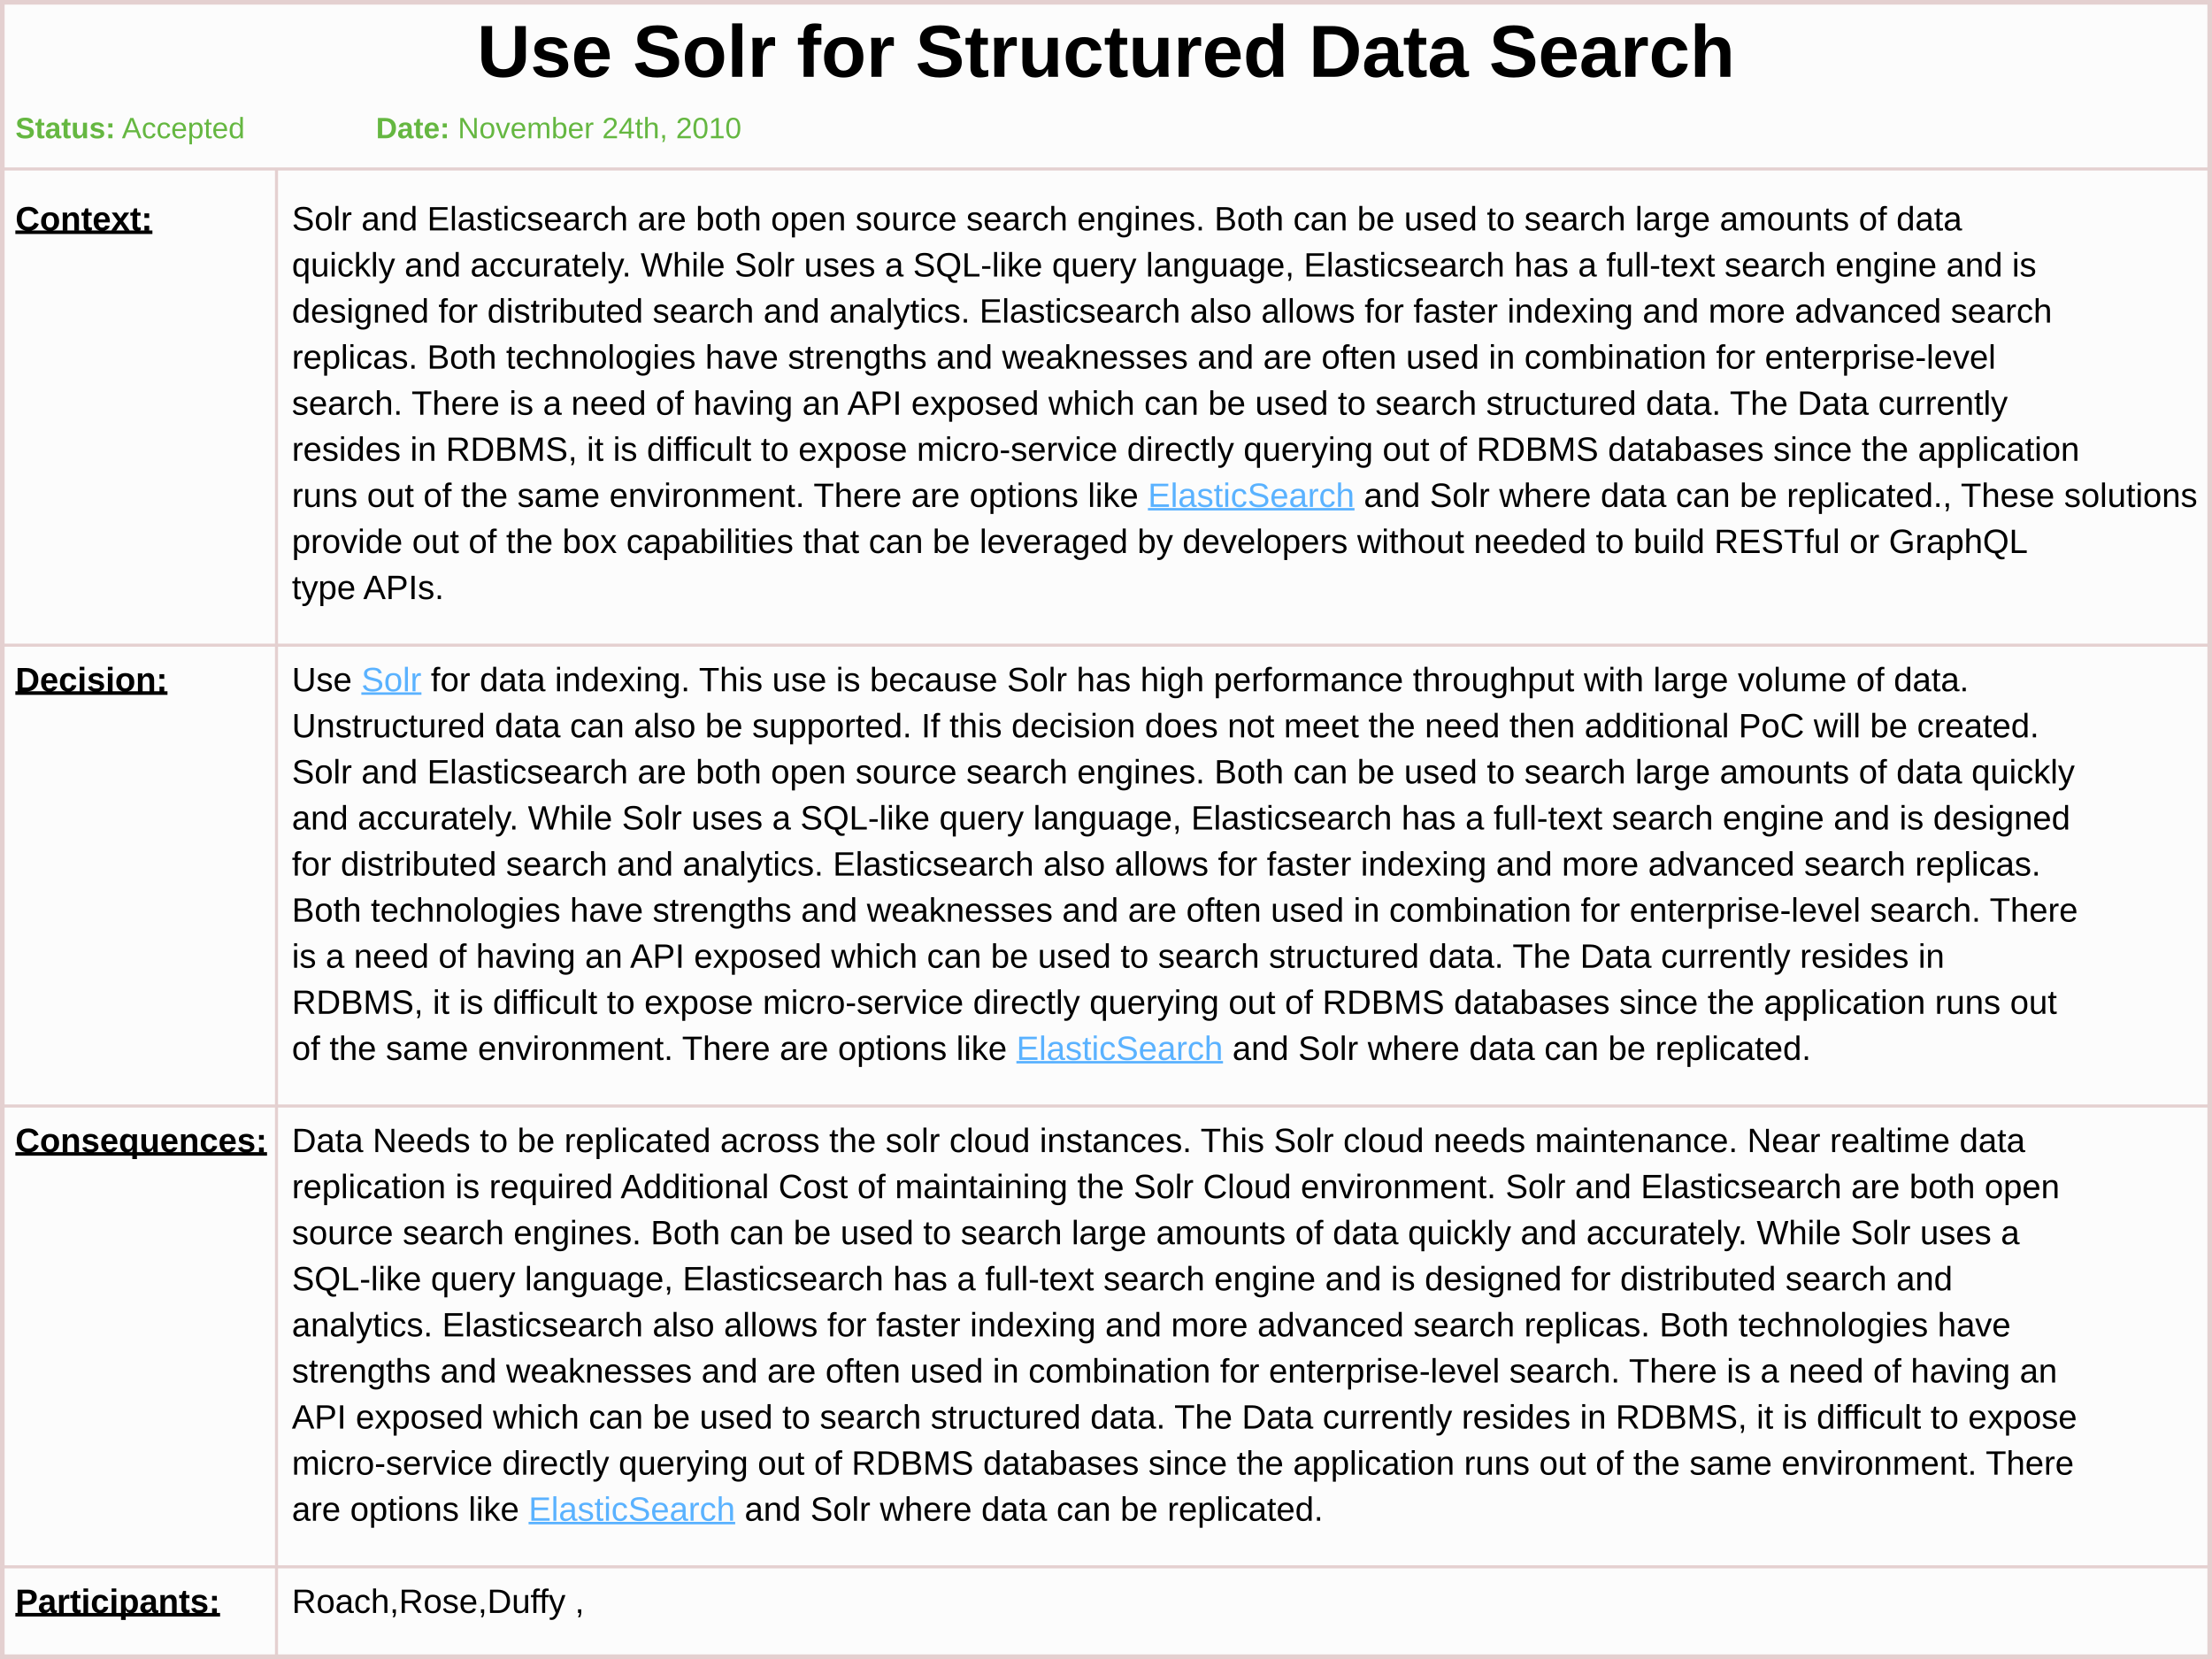
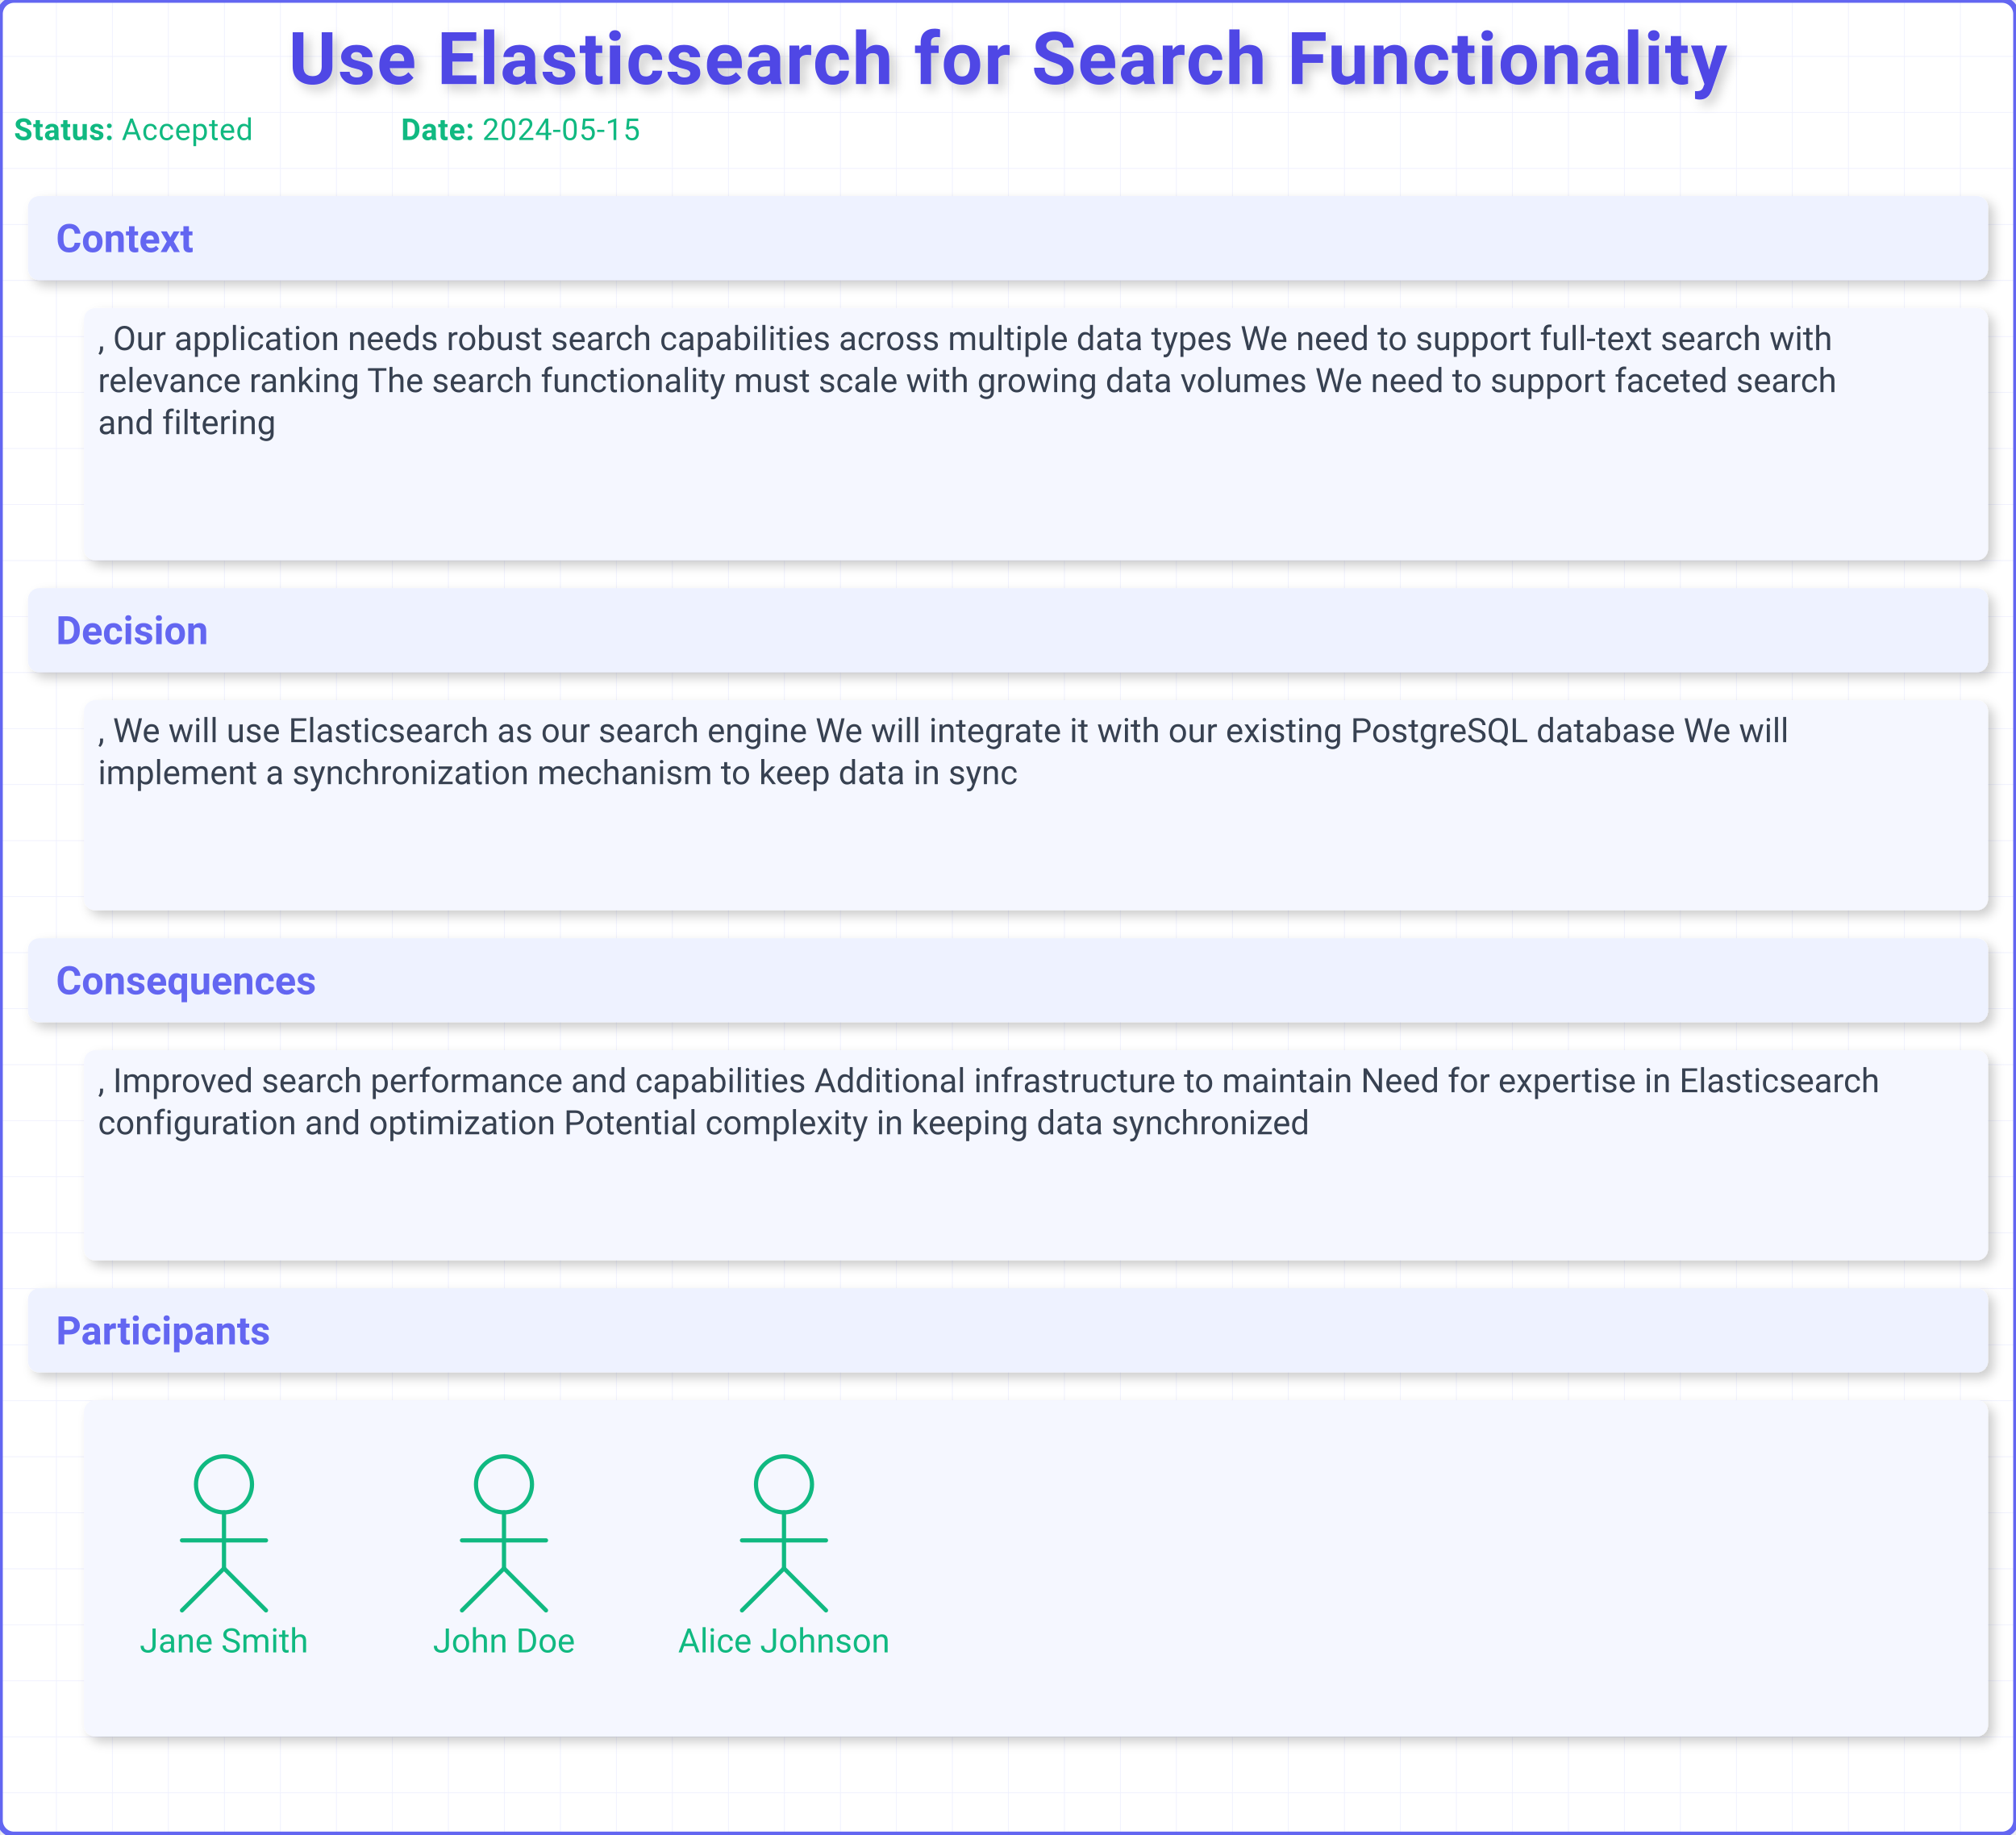
- <svg xmlns="http://www.w3.org/2000/svg" xmlns:xlink="http://www.w3.org/1999/xlink" id="adr" width="720.0" height="540.0" font-family="arial" viewBox="0 0 720.0 540.0">
+ <svg xmlns="http://www.w3.org/2000/svg" id="adr" width="405" height="368.437" font-family="arial" viewBox="0 0 720.0 655.0">
  <defs>
+     <filter id="dropShadow" x="-20%" y="-20%" width="140%" height="140%">
+       <feGaussianBlur in="SourceAlpha" stdDeviation="2" />
+       <feOffset dx="2" dy="2" result="offsetblur" />
+       <feComponentTransfer>
+         <feFuncA type="linear" slope="0.2" />
+       </feComponentTransfer>
+       <feMerge>
+         <feMergeNode />
+         <feMergeNode in="SourceGraphic" />
+       </feMerge>
+     </filter>
    <style>
-         .adrlink { fill: #5AB2FF; text-decoration: underline; }
-         .adrlink:hover, .adrlink:active { outline: dotted 1px #5AB2FF; }
+         .adrlink { fill: #6366F1; text-decoration: underline; font-weight: 500; }
+         .adrlink:hover, .adrlink:active { outline: dotted 1px #6366F1; fill: #4F46E5; }
    </style>
-     <linearGradient id="45f84fbc-9386-4dbc-9188-b2008c100f6c" x2="0%" y2="100%">
-       <stop offset="0%" style="stop-color:#ffffff" />
-       <stop offset="50%" style="stop-color:#fcfcfc" />
-       <stop offset="100%" style="stop-color:#c9c9c9" />
+     <linearGradient id="9f9904d5-787b-4d09-8a93-8bf3fb358b28" x1="0%" y1="0%" x2="0%" y2="100%">
+       <stop offset="0%" style="stop-color:#ffffff" stop-opacity="1.0" />
+       <stop offset="25%" style="stop-color:#ffffff" stop-opacity="0.975" />
+       <stop offset="50%" style="stop-color:#ffffff" stop-opacity="0.95" />
+       <stop offset="75%" style="stop-color:#d8d8d8" stop-opacity="0.925" />
+       <stop offset="100%" style="stop-color:#cccccc" stop-opacity="0.9" />
    </linearGradient>
  </defs>
-   <rect width="100%" height="100%" fill="#fcfcfc" stroke="#E4D0D0" stroke-width="3" />
-   <text x="50%" y="25" text-anchor="middle" fill="#000000" style="font-weight: bold; font-size: 24px;font-family: font-family: Roboto,Helvetica Neue,Vazirmatn,Arial,Noto Sans,sans-serif,Apple Color Emoji,Segoe UI Emoji">
-     Use Solr for Structured Data Search
- </text>
-   <text x="5" y="45" fill="#65B741" style="font-size:0.8em; font-family: font-family: Roboto,Helvetica Neue,Vazirmatn,Arial,Noto Sans,sans-serif,Apple Color Emoji,Segoe UI Emoji">
-     <tspan font-weight="bold">Status:</tspan> Accepted <tspan font-weight="bold" dx="40">Date:</tspan> November 24th, 2010
- </text>
-   <line x1="0" y1="55" x2="725.0" y2="55" stroke="#E4D0D0" />
-   <line x1="90" y1="55" x2="90.0" y2="705" stroke="#E4D0D0" />
-   <text x="5" y="75" style="fill: #000000;font-weight: bold; font-size: 11px;font-family: font-family: Roboto,Helvetica Neue,Vazirmatn,Arial,Noto Sans,sans-serif,Apple Color Emoji,Segoe UI Emoji; font-weight: bold;" text-decoration="underline">Context:
+   <rect width="100%" height="100%" fill="#ffffff" stroke="#6366F1" stroke-width="2" rx="5" ry="5" />
+   <pattern id="grid" width="20" height="20" patternUnits="userSpaceOnUse">
+     <path d="M 20 0 L 0 0 0 20" fill="none" stroke="#6366F1" stroke-width="0.5" stroke-opacity="0.1" />
+   </pattern>
+   <rect width="100%" height="100%" fill="url(#grid)" />
+   <text x="50%" y="30" text-anchor="middle" fill="#4F46E5" filter="url(#dropShadow)" style="font-weight: 700; font-size: 26px; font-family: Roboto,Helvetica Neue,Vazirmatn,Arial,Noto Sans,sans-serif,Apple Color Emoji,Segoe UI Emoji; letter-spacing: 0.5px;">
+         Use Elasticsearch for Search Functionality
    </text>
-   <text x="95" y="75" style="fill: #000000;font-weight: normal; font-size: 11px;font-family: font-family: Roboto,Helvetica Neue,Vazirmatn,Arial,Noto Sans,sans-serif,Apple Color Emoji,Segoe UI Emoji;">
-     <tspan x="95" dy="0.0"> Solr and Elasticsearch are both open source search engines. Both can be used to search large amounts of data </tspan>
-     <tspan x="95" dy="15.0">quickly and accurately. While Solr uses a SQL-like query language, Elasticsearch has a full-text search engine and is </tspan>
-     <tspan x="95" dy="15.0">designed for distributed search and analytics. Elasticsearch also allows for faster indexing and more advanced search </tspan>
-     <tspan x="95" dy="15.0">replicas. Both technologies have strengths and weaknesses and are often used in combination for enterprise-level </tspan>
-     <tspan x="95" dy="15.0">search. There is a need of having an API exposed which can be used to search structured data. The Data currently </tspan>
-     <tspan x="95" dy="15.0">resides in RDBMS, it is difficult to expose micro-service directly querying out of RDBMS databases since the application </tspan>
-     <tspan x="95" dy="15.0">runs out of the same environment. There are options like <tspan>
-         <a href="https://www.elastic.co" xlink:href="https://www.elastic.co" class="adrlink" target="_blank">ElasticSearch</a>
-       </tspan> and Solr where data can be replicated.,  These solutions </tspan>
-     <tspan x="95" dy="15.0">provide out of the box capabilities that can be leveraged by developers without needed to build RESTful or GraphQL </tspan>
-     <tspan x="95" dy="15.0">type APIs. </tspan>
-     <tspan x="95" dy="15.0" />
+   <text x="5" y="50" fill="#10B981" style="font-size:0.9em; font-family: Roboto,Helvetica Neue,Vazirmatn,Arial,Noto Sans,sans-serif,Apple Color Emoji,Segoe UI Emoji; letter-spacing: 0.2px;">
+     <tspan font-weight="600">Status:</tspan> Accepted <tspan font-weight="600" dx="50">Date:</tspan> 2024-05-15
+     </text>
+   <rect x="10" y="70.0" width="700" height="30.0" rx="4" ry="4" fill="#EEF2FF" filter="url(#dropShadow)" />
+   <text x="20" y="90.0" style="fill: #6366F1;font-weight: 600; font-size: 14px;font-family: Roboto,Helvetica Neue,Vazirmatn,Arial,Noto Sans,sans-serif,Apple Color Emoji,Segoe UI Emoji;">Context
+     </text>
+   <rect x="30" y="110.0" width="680" height="90.0" rx="4" ry="4" fill="#F5F7FF" filter="url(#dropShadow)" />
+   <text x="35" y="125.0" style="fill: #374151;font-weight: normal; font-size: 12px;font-family: Roboto,Helvetica Neue,Vazirmatn,Arial,Noto Sans,sans-serif,Apple Color Emoji,Segoe UI Emoji; line-height: 1.5;">
+     <tspan x="35" dy="0.0">,  Our application needs robust search capabilities across multiple data types We need to support full-text search with </tspan>
+     <tspan x="35" dy="15.0">relevance ranking The search functionality must scale with growing data volumes We need to support faceted search </tspan>
+     <tspan x="35" dy="15.0">and filtering </tspan>
+     <tspan x="35" dy="15.0" />
  </text>
-   <line x1="0" y1="210.0" x2="725.0" y2="210.0" stroke="#E4D0D0" />
-   <text x="5" y="225.0" style="fill: #000000;font-weight: bold; font-size: 11px;font-family: font-family: Roboto,Helvetica Neue,Vazirmatn,Arial,Noto Sans,sans-serif,Apple Color Emoji,Segoe UI Emoji; font-weight: bold;" text-decoration="underline">Decision:
+   <rect x="10" y="210.0" width="700" height="30.0" rx="4" ry="4" fill="#EEF2FF" filter="url(#dropShadow)" />
+   <text x="20" y="230.0" style="fill: #6366F1;font-weight: 600; font-size: 14px;font-family: Roboto,Helvetica Neue,Vazirmatn,Arial,Noto Sans,sans-serif,Apple Color Emoji,Segoe UI Emoji;">Decision
    </text>
-   <text x="95" y="225.0" style="fill: #000000;font-weight: normal; font-size: 11px;font-family: font-family: Roboto,Helvetica Neue,Vazirmatn,Arial,Noto Sans,sans-serif,Apple Color Emoji,Segoe UI Emoji;">
-     <tspan x="95" dy="0.0"> Use <tspan>
-         <a href="https://solr.apache.org/" xlink:href="https://solr.apache.org/" class="adrlink" target="_blank">Solr</a>
-       </tspan> for data indexing. This use is because Solr has high performance throughput with large volume of data. </tspan>
-     <tspan x="95" dy="15.0">Unstructured data can also be supported. If this decision does not meet the need then additional PoC will be created. </tspan>
-     <tspan x="95" dy="15.0">Solr and Elasticsearch are both open source search engines. Both can be used to search large amounts of data quickly </tspan>
-     <tspan x="95" dy="15.0">and accurately. While Solr uses a SQL-like query language, Elasticsearch has a full-text search engine and is designed </tspan>
-     <tspan x="95" dy="15.0">for distributed search and analytics. Elasticsearch also allows for faster indexing and more advanced search replicas. </tspan>
-     <tspan x="95" dy="15.0">Both technologies have strengths and weaknesses and are often used in combination for enterprise-level search. There </tspan>
-     <tspan x="95" dy="15.0">is a need of having an API exposed which can be used to search structured data. The Data currently resides in </tspan>
-     <tspan x="95" dy="15.0">RDBMS, it is difficult to expose micro-service directly querying out of RDBMS databases since the application runs out </tspan>
-     <tspan x="95" dy="15.0">of the same environment. There are options like <tspan>
-         <a href="https://www.elastic.co" xlink:href="https://www.elastic.co" class="adrlink" target="_blank">ElasticSearch</a>
-       </tspan> and Solr where data can be replicated. </tspan>
-     <tspan x="95" dy="15.0" />
+   <rect x="30" y="250.0" width="680" height="75.0" rx="4" ry="4" fill="#F5F7FF" filter="url(#dropShadow)" />
+   <text x="35" y="265.0" style="fill: #374151;font-weight: normal; font-size: 12px;font-family: Roboto,Helvetica Neue,Vazirmatn,Arial,Noto Sans,sans-serif,Apple Color Emoji,Segoe UI Emoji; line-height: 1.5;">
+     <tspan x="35" dy="0.0">,  We will use Elasticsearch as our search engine We will integrate it with our existing PostgreSQL database We will </tspan>
+     <tspan x="35" dy="15.0">implement a synchronization mechanism to keep data in sync </tspan>
+     <tspan x="35" dy="15.0" />
  </text>
-   <line x1="0" y1="360.0" x2="725.0" y2="360.0" stroke="#E4D0D0" />
-   <text x="5" y="375.0" style="fill: #000000;font-weight: bold; font-size: 11px;font-family: font-family: Roboto,Helvetica Neue,Vazirmatn,Arial,Noto Sans,sans-serif,Apple Color Emoji,Segoe UI Emoji; font-weight: bold;" text-decoration="underline">Consequences:
+   <rect x="10" y="335.0" width="700" height="30.0" rx="4" ry="4" fill="#EEF2FF" filter="url(#dropShadow)" />
+   <text x="20" y="355.0" style="fill: #6366F1;font-weight: 600; font-size: 14px;font-family: Roboto,Helvetica Neue,Vazirmatn,Arial,Noto Sans,sans-serif,Apple Color Emoji,Segoe UI Emoji;">Consequences
    </text>
-   <text x="95" y="375.0" style="fill: #000000;font-weight: normal; font-size: 11px;font-family: font-family: Roboto,Helvetica Neue,Vazirmatn,Arial,Noto Sans,sans-serif,Apple Color Emoji,Segoe UI Emoji;">
-     <tspan x="95" dy="0.0"> Data Needs to be replicated across the solr cloud instances. This Solr cloud needs maintenance. Near realtime data </tspan>
-     <tspan x="95" dy="15.0">replication is required Additional Cost of maintaining the Solr Cloud environment. Solr and Elasticsearch are both open </tspan>
-     <tspan x="95" dy="15.0">source search engines. Both can be used to search large amounts of data quickly and accurately. While Solr uses a </tspan>
-     <tspan x="95" dy="15.0">SQL-like query language, Elasticsearch has a full-text search engine and is designed for distributed search and </tspan>
-     <tspan x="95" dy="15.0">analytics. Elasticsearch also allows for faster indexing and more advanced search replicas. Both technologies have </tspan>
-     <tspan x="95" dy="15.0">strengths and weaknesses and are often used in combination for enterprise-level search. There is a need of having an </tspan>
-     <tspan x="95" dy="15.0">API exposed which can be used to search structured data. The Data currently resides in RDBMS, it is difficult to expose </tspan>
-     <tspan x="95" dy="15.0">micro-service directly querying out of RDBMS databases since the application runs out of the same environment. There </tspan>
-     <tspan x="95" dy="15.0">are options like <tspan>
-         <a href="https://www.elastic.co" xlink:href="https://www.elastic.co" class="adrlink" target="_blank">ElasticSearch</a>
-       </tspan> and Solr where data can be replicated. </tspan>
-     <tspan x="95" dy="15.0" />
+   <rect x="30" y="375.0" width="680" height="75.0" rx="4" ry="4" fill="#F5F7FF" filter="url(#dropShadow)" />
+   <text x="35" y="390.0" style="fill: #374151;font-weight: normal; font-size: 12px;font-family: Roboto,Helvetica Neue,Vazirmatn,Arial,Noto Sans,sans-serif,Apple Color Emoji,Segoe UI Emoji; line-height: 1.5;">
+     <tspan x="35" dy="0.0">,  Improved search performance and capabilities Additional infrastructure to maintain Need for expertise in Elasticsearch </tspan>
+     <tspan x="35" dy="15.0">configuration and optimization Potential complexity in keeping data synchronized </tspan>
+     <tspan x="35" dy="15.0" />
  </text>
-   <line x1="0" y1="510.0" x2="725.0" y2="510.0" stroke="#E4D0D0" />
-   <text x="5" y="525.0" style="fill: #000000;font-weight: bold; font-size: 11px;font-family: font-family: Roboto,Helvetica Neue,Vazirmatn,Arial,Noto Sans,sans-serif,Apple Color Emoji,Segoe UI Emoji; font-weight: bold;" text-decoration="underline">Participants:
+   <rect x="10" y="460.0" width="700" height="30.0" rx="4" ry="4" fill="#EEF2FF" filter="url(#dropShadow)" />
+   <text x="20" y="480.0" style="fill: #6366F1;font-weight: 600; font-size: 14px;font-family: Roboto,Helvetica Neue,Vazirmatn,Arial,Noto Sans,sans-serif,Apple Color Emoji,Segoe UI Emoji;">Participants
    </text>
-   <text x="95" y="525.0" style="fill: #000000;font-weight: normal; font-size: 11px;font-family: font-family: Roboto,Helvetica Neue,Vazirmatn,Arial,Noto Sans,sans-serif,Apple Color Emoji,Segoe UI Emoji;">
-     <tspan x="95" dy="0.0">Roach,Rose,Duffy ,</tspan>
-   </text>
+   <rect x="30" y="500.0" width="680" height="120.0" rx="4" ry="4" fill="#F5F7FF" filter="url(#dropShadow)" />
+   <g transform="translate(80.0, 530.0)">
+     <circle cx="0" cy="0" r="10.0" fill="none" stroke="#10B981" stroke-width="1.5" />
+     <line x1="0" y1="10.0" x2="0" y2="30.0" stroke="#10B981" stroke-width="1.5" stroke-linecap="round" />
+     <line x1="-15.0" y1="20.0" x2="15.0" y2="20.0" stroke="#10B981" stroke-width="1.5" stroke-linecap="round" />
+     <line x1="0" y1="30.0" x2="-15.0" y2="45.0" stroke="#10B981" stroke-width="1.5" stroke-linecap="round" />
+     <line x1="0" y1="30.0" x2="15.0" y2="45.0" stroke="#10B981" stroke-width="1.5" stroke-linecap="round" />
+     <text x="0" y="60.0" text-anchor="middle" fill="#10B981" style="font-size: 12px; font-family: Roboto,Helvetica Neue,Vazirmatn,Arial,Noto Sans,sans-serif,Apple Color Emoji,Segoe UI Emoji;">
+             Jane Smith
+         </text>
+   </g>
+   <g transform="translate(180.0, 530.0)">
+     <circle cx="0" cy="0" r="10.0" fill="none" stroke="#10B981" stroke-width="1.5" />
+     <line x1="0" y1="10.0" x2="0" y2="30.0" stroke="#10B981" stroke-width="1.5" stroke-linecap="round" />
+     <line x1="-15.0" y1="20.0" x2="15.0" y2="20.0" stroke="#10B981" stroke-width="1.5" stroke-linecap="round" />
+     <line x1="0" y1="30.0" x2="-15.0" y2="45.0" stroke="#10B981" stroke-width="1.5" stroke-linecap="round" />
+     <line x1="0" y1="30.0" x2="15.0" y2="45.0" stroke="#10B981" stroke-width="1.5" stroke-linecap="round" />
+     <text x="0" y="60.0" text-anchor="middle" fill="#10B981" style="font-size: 12px; font-family: Roboto,Helvetica Neue,Vazirmatn,Arial,Noto Sans,sans-serif,Apple Color Emoji,Segoe UI Emoji;">
+             John Doe
+         </text>
+   </g>
+   <g transform="translate(280.0, 530.0)">
+     <circle cx="0" cy="0" r="10.0" fill="none" stroke="#10B981" stroke-width="1.5" />
+     <line x1="0" y1="10.0" x2="0" y2="30.0" stroke="#10B981" stroke-width="1.5" stroke-linecap="round" />
+     <line x1="-15.0" y1="20.0" x2="15.0" y2="20.0" stroke="#10B981" stroke-width="1.5" stroke-linecap="round" />
+     <line x1="0" y1="30.0" x2="-15.0" y2="45.0" stroke="#10B981" stroke-width="1.5" stroke-linecap="round" />
+     <line x1="0" y1="30.0" x2="15.0" y2="45.0" stroke="#10B981" stroke-width="1.5" stroke-linecap="round" />
+     <text x="0" y="60.0" text-anchor="middle" fill="#10B981" style="font-size: 12px; font-family: Roboto,Helvetica Neue,Vazirmatn,Arial,Noto Sans,sans-serif,Apple Color Emoji,Segoe UI Emoji;">
+             Alice Johnson
+         </text>
+   </g>
</svg>
